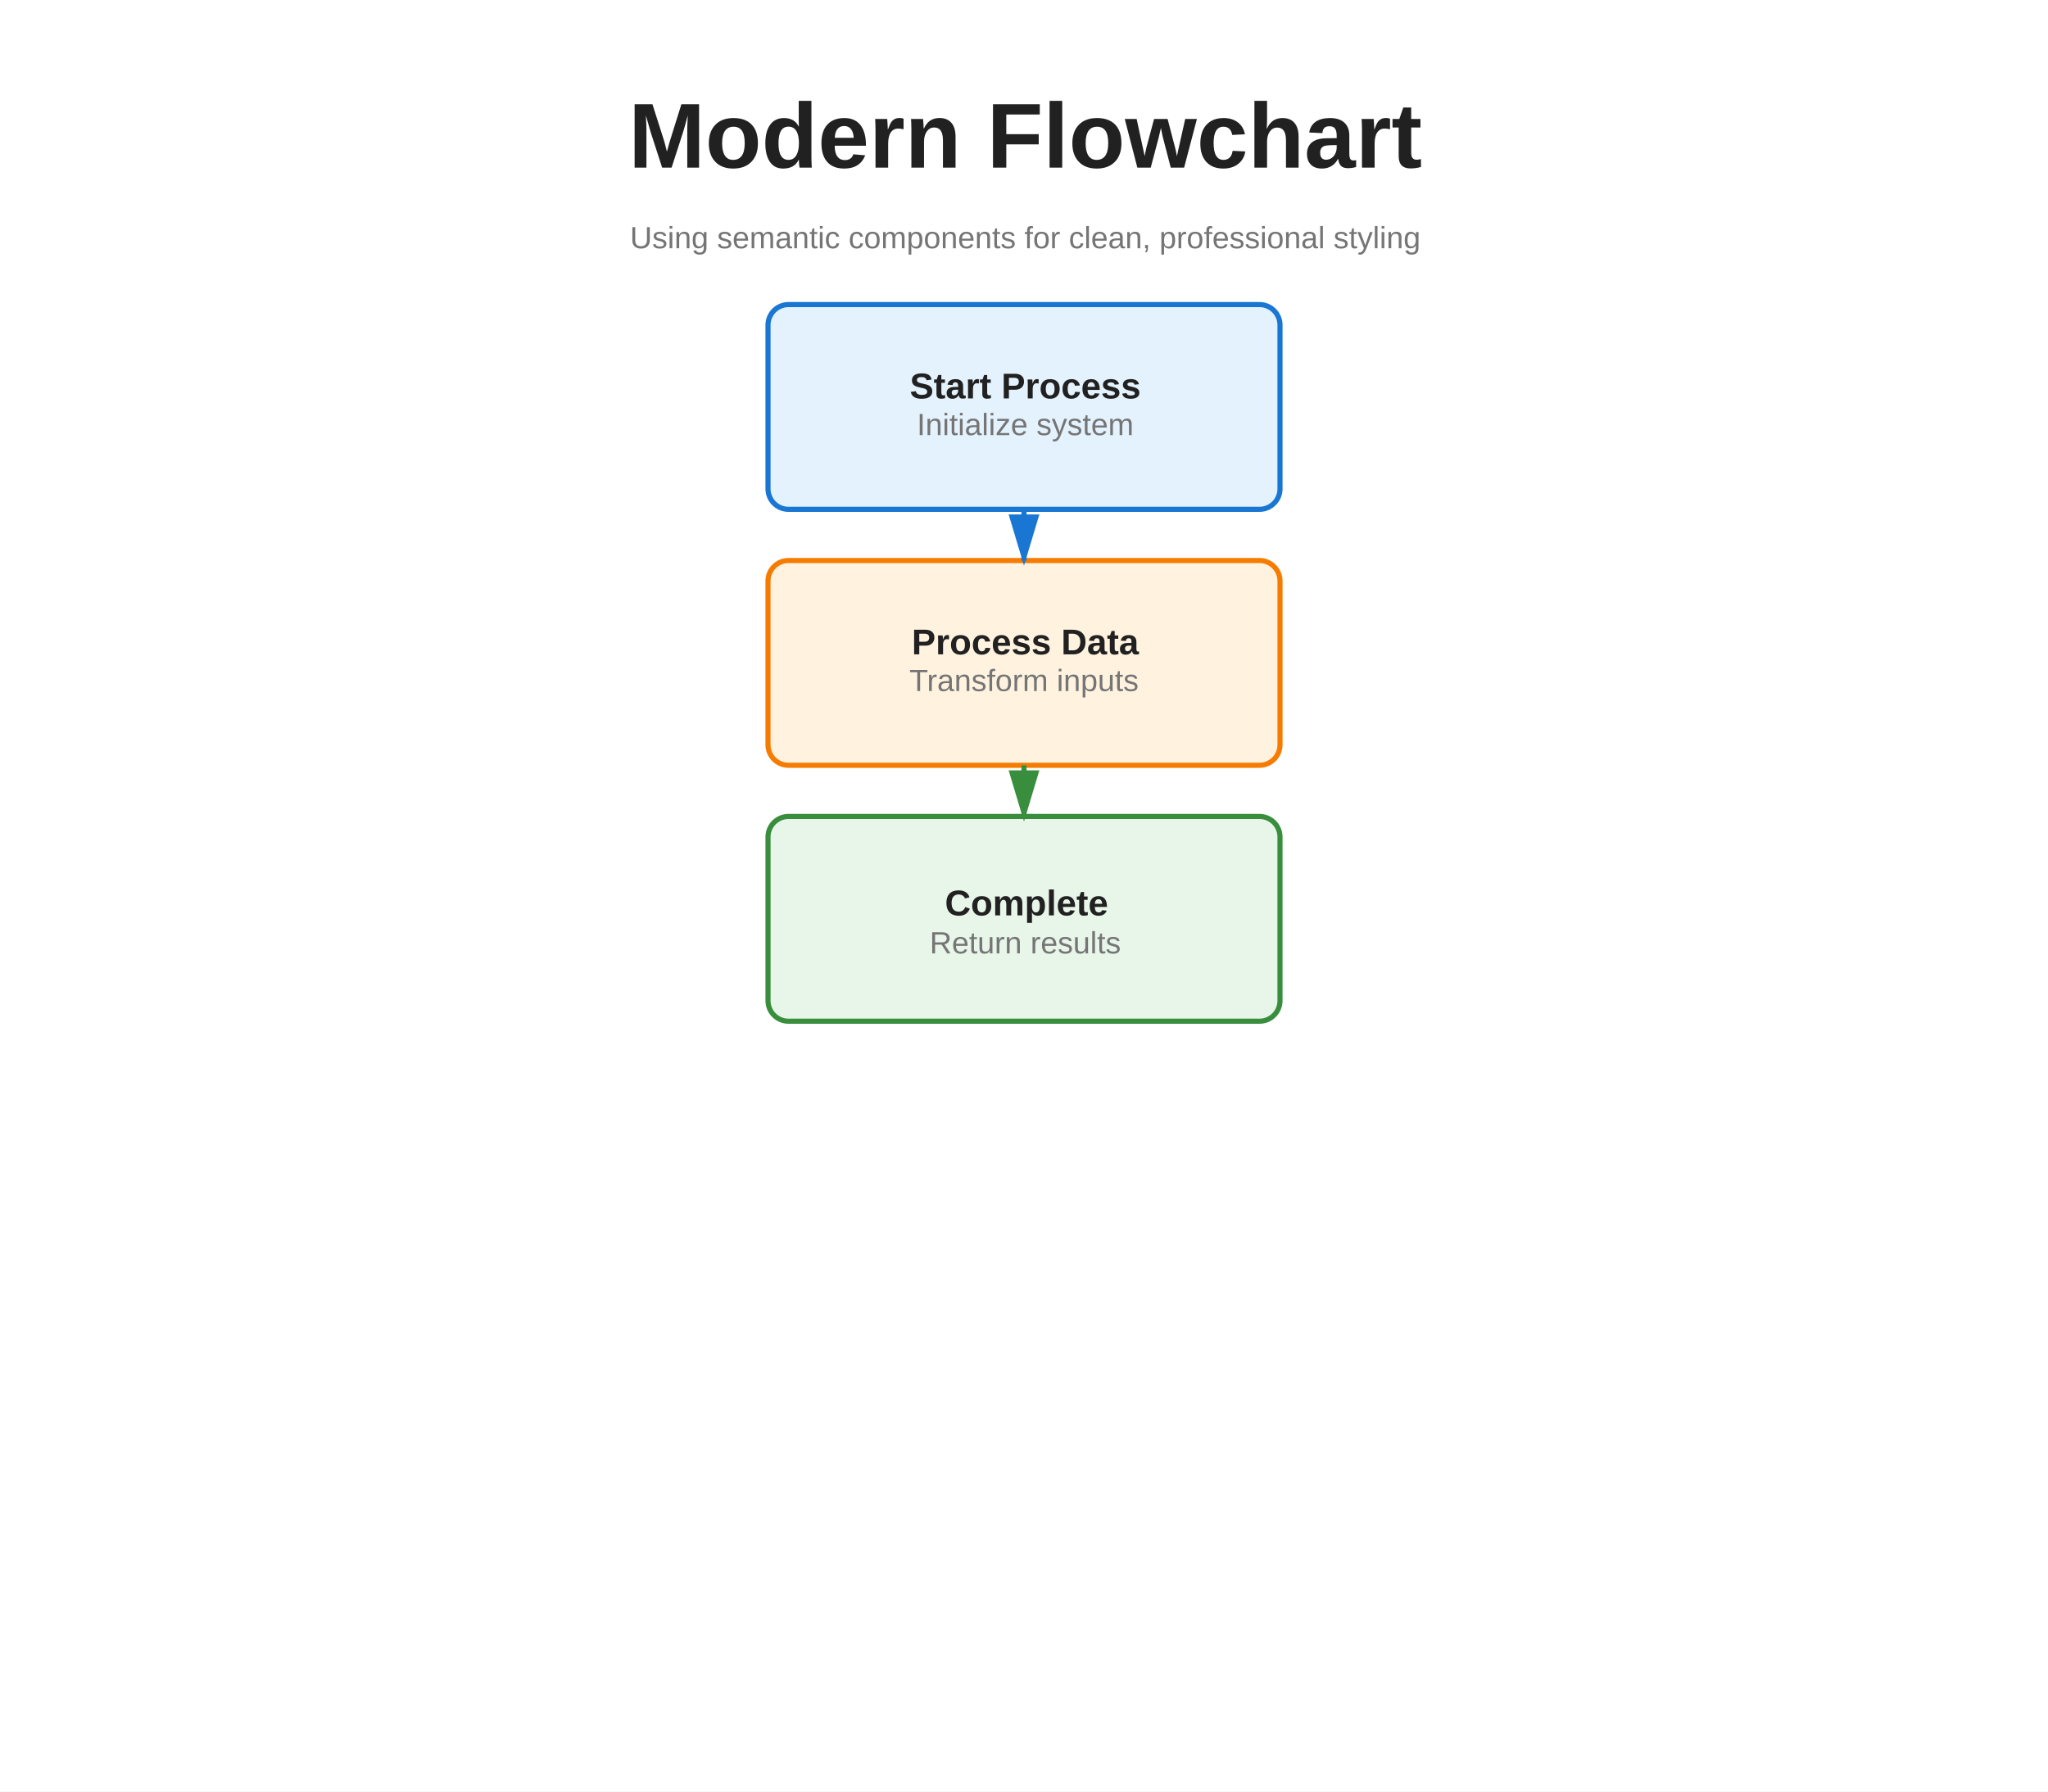
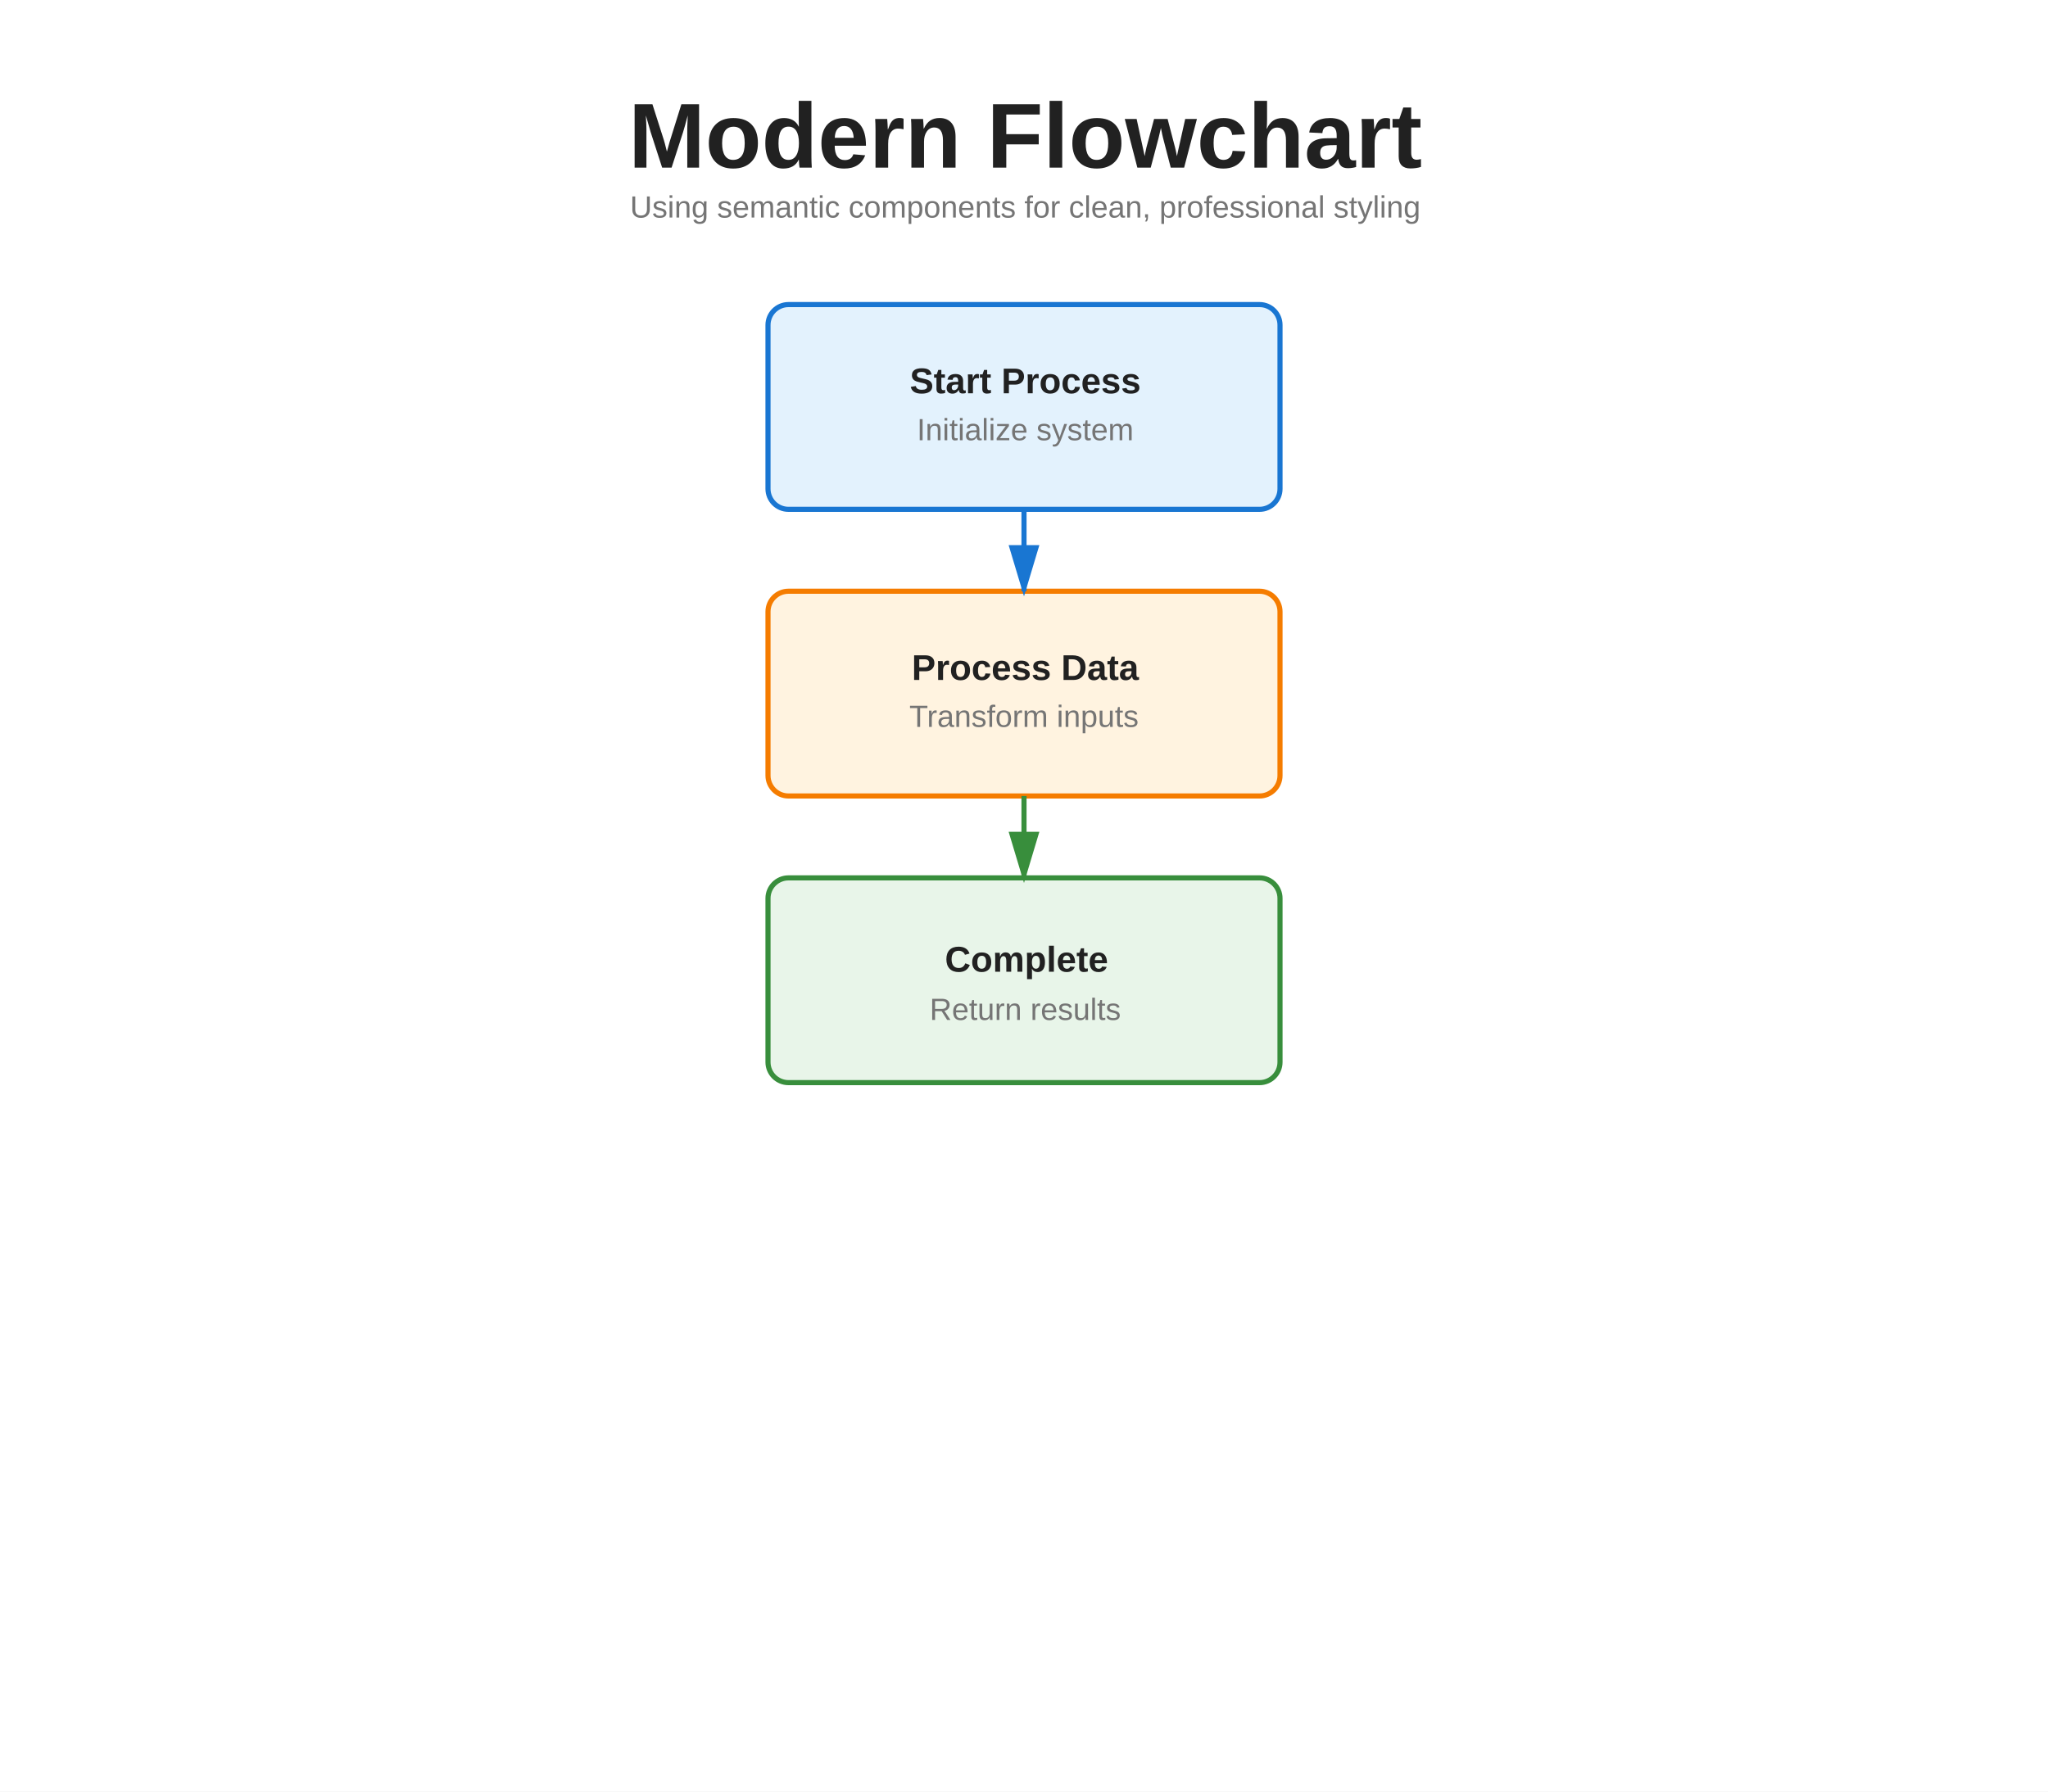
<svg xmlns="http://www.w3.org/2000/svg" width="800" height="700" viewBox="0 0 800 700">
  <defs>
    <marker id="arrowhead-1976d2" markerWidth="10" markerHeight="10" refX="9" refY="3" orient="auto">
      <polygon points="0 0, 10 3, 0 6" fill="#1976d2" />
    </marker>
    <marker id="arrowhead-388e3c" markerWidth="10" markerHeight="10" refX="9" refY="3" orient="auto">
      <polygon points="0 0, 10 3, 0 6" fill="#388e3c" />
    </marker>
  </defs>
  <rect width="800" height="700" fill="white" />
  <text x="400.5" y="65.5" font-size="36" font-family="Arial, sans-serif" fill="#212121" font-weight="bold" text-anchor="middle">Modern Flowchart</text>
-   <text x="400.5" y="97" font-size="12" font-family="Arial, sans-serif" fill="#757575" font-weight="normal" text-anchor="middle">Using semantic components for clean, professional styling</text>
+   <text x="400.5" y="85" font-size="12" font-family="Arial, sans-serif" fill="#757575" font-weight="normal" text-anchor="middle">Using semantic components for clean, professional styling</text>
  <rect x="300" y="119" width="200" height="80" fill="#e3f2fd" stroke="#1976d2" stroke-width="2" rx="8" />
-   <text x="400.5" y="155.667" font-size="14" font-family="Arial, sans-serif" fill="#212121" font-weight="bold" text-anchor="middle">Start Process</text>
-   <text x="400.5" y="170" font-size="12" font-family="Arial, sans-serif" fill="#757575" font-weight="normal" text-anchor="middle">Initialize system</text>
-   <rect x="300" y="219" width="200" height="80" fill="#fff3e0" stroke="#f57c00" stroke-width="2" rx="8" />
-   <text x="400.5" y="255.667" font-size="14" font-family="Arial, sans-serif" fill="#212121" font-weight="bold" text-anchor="middle">Process Data</text>
-   <text x="400" y="270" font-size="12" font-family="Arial, sans-serif" fill="#757575" font-weight="normal" text-anchor="middle">Transform inputs</text>
-   <rect x="300" y="319" width="200" height="80" fill="#e8f5e9" stroke="#388e3c" stroke-width="2" rx="8" />
-   <text x="401" y="357.667" font-size="14" font-family="Arial, sans-serif" fill="#212121" font-weight="bold" text-anchor="middle">Complete</text>
-   <text x="400.5" y="372.5" font-size="12" font-family="Arial, sans-serif" fill="#757575" font-weight="normal" text-anchor="middle">Return results</text>
-   <line x1="400" y1="199" x2="400" y2="219" stroke="#1976d2" stroke-width="2" marker-end="url(#arrowhead-1976d2)" />
-   <line x1="400" y1="299" x2="400" y2="319" stroke="#388e3c" stroke-width="2" marker-end="url(#arrowhead-388e3c)" />
+   <text x="400.5" y="153.667" font-size="14" font-family="Arial, sans-serif" fill="#212121" font-weight="bold" text-anchor="middle">Start Process</text>
+   <text x="400.5" y="172" font-size="12" font-family="Arial, sans-serif" fill="#757575" font-weight="normal" text-anchor="middle">Initialize system</text>
+   <rect x="300" y="231" width="200" height="80" fill="#fff3e0" stroke="#f57c00" stroke-width="2" rx="8" />
+   <text x="400.5" y="265.667" font-size="14" font-family="Arial, sans-serif" fill="#212121" font-weight="bold" text-anchor="middle">Process Data</text>
+   <text x="400" y="284" font-size="12" font-family="Arial, sans-serif" fill="#757575" font-weight="normal" text-anchor="middle">Transform inputs</text>
+   <rect x="300" y="343" width="200" height="80" fill="#e8f5e9" stroke="#388e3c" stroke-width="2" rx="8" />
+   <text x="401" y="379.667" font-size="14" font-family="Arial, sans-serif" fill="#212121" font-weight="bold" text-anchor="middle">Complete</text>
+   <text x="400.5" y="398.5" font-size="12" font-family="Arial, sans-serif" fill="#757575" font-weight="normal" text-anchor="middle">Return results</text>
+   <line x1="400" y1="199" x2="400" y2="231" stroke="#1976d2" stroke-width="2" marker-end="url(#arrowhead-1976d2)" />
+   <line x1="400" y1="311" x2="400" y2="343" stroke="#388e3c" stroke-width="2" marker-end="url(#arrowhead-388e3c)" />
</svg>
